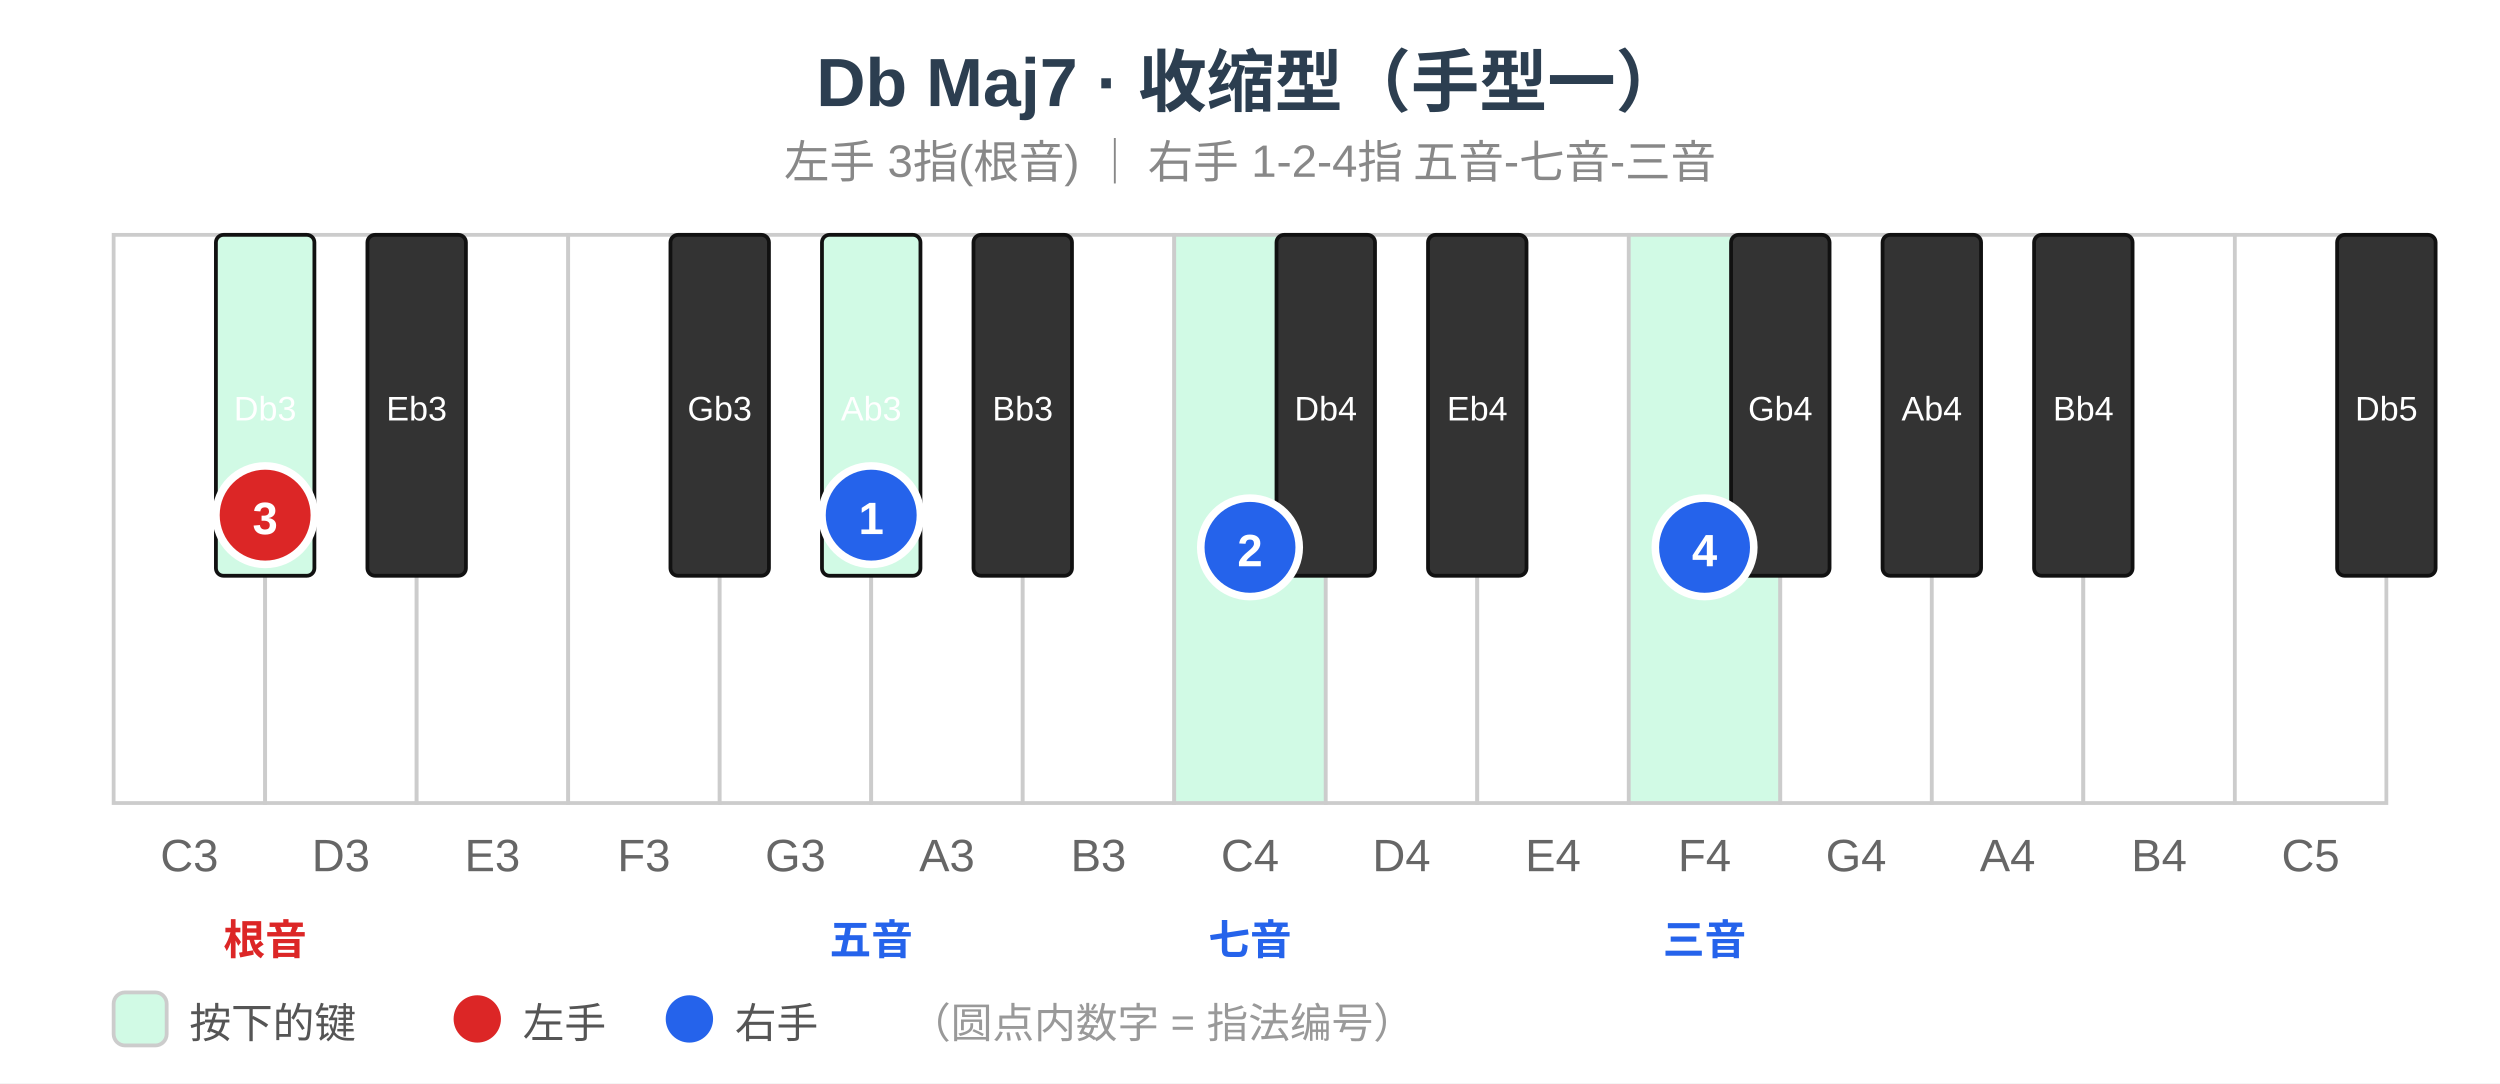
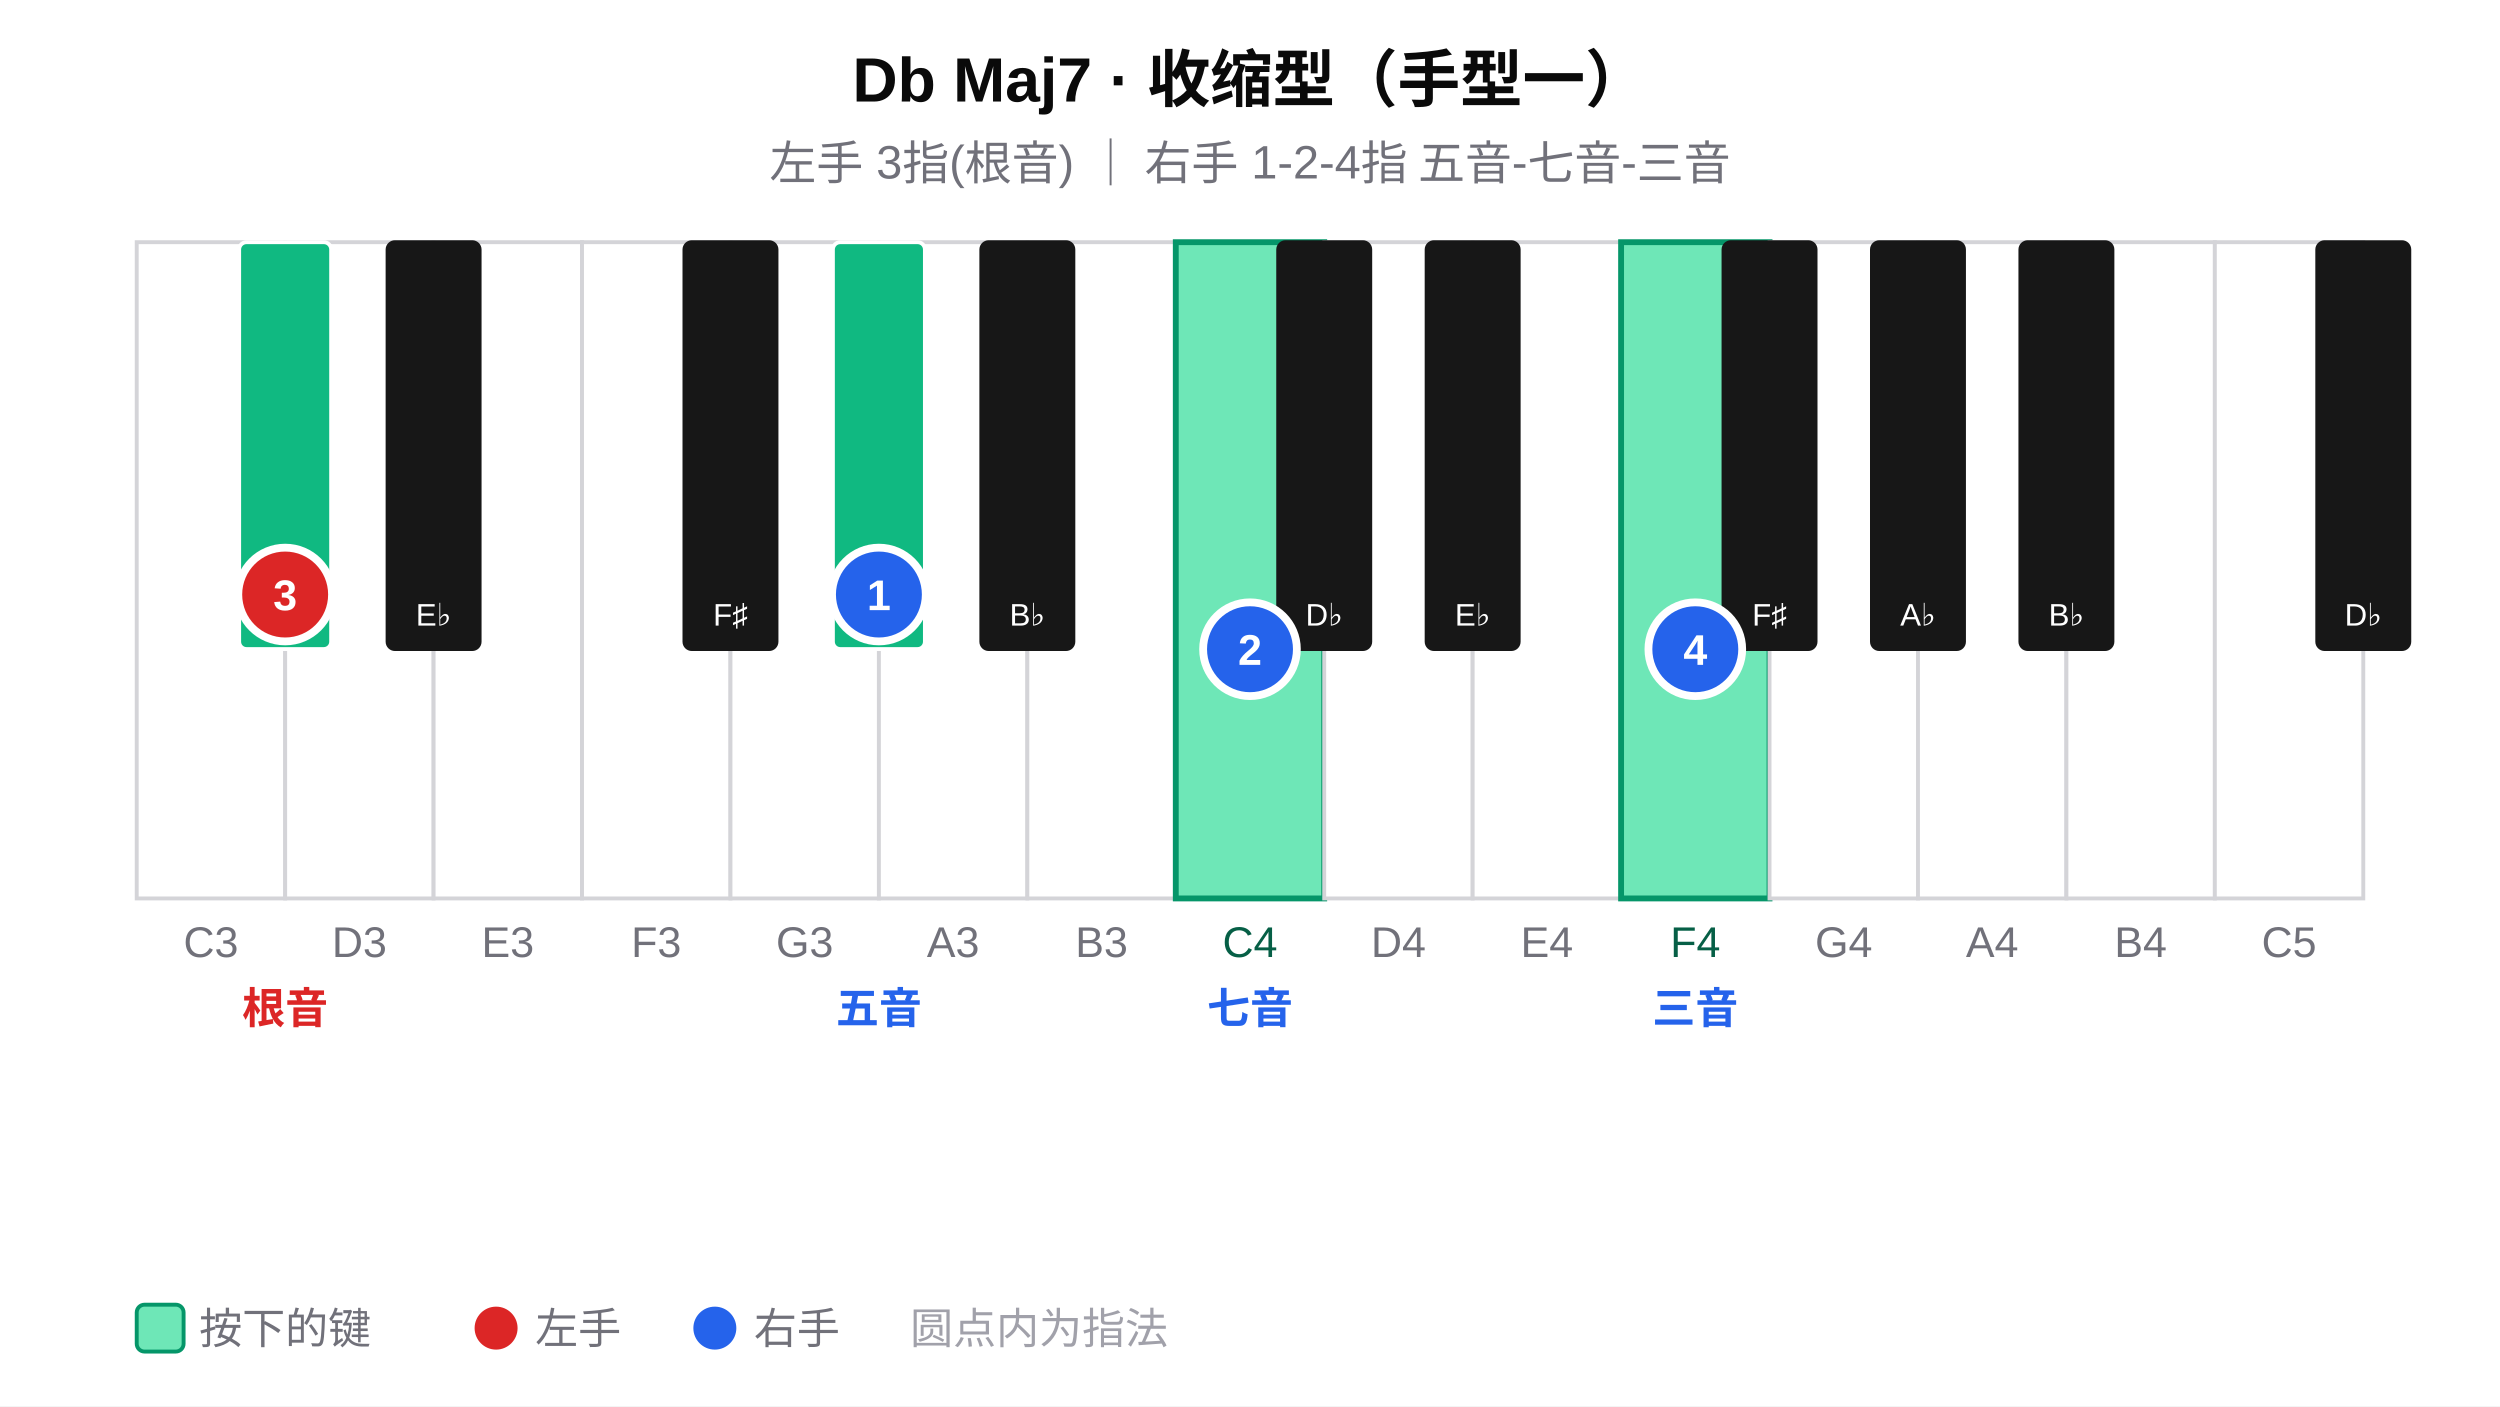
- <svg xmlns="http://www.w3.org/2000/svg" viewBox="0 0 660 286" width="660" height="286">
-   <rect width="660" height="286" fill="#ffffff" />
-   <text x="330.0" y="28" text-anchor="middle" font-family="Arial,sans-serif" font-size="18" font-weight="bold" fill="#2c3e50">Db Maj7 · 收缩型（手型一）</text>
-   <text x="330.0" y="47" text-anchor="middle" font-family="Arial,sans-serif" font-size="12" fill="#888">左手 3指(根音) ｜ 右手 1-2-4指 五音-七音-三音</text>
-   <rect x="30.0" y="62" width="40" height="150" fill="white" stroke="#ccc" stroke-width="1" />
-   <text x="50.0" y="230" text-anchor="middle" font-family="Arial,sans-serif" font-size="12" fill="#666">C3</text>
-   <rect x="70.0" y="62" width="40" height="150" fill="white" stroke="#ccc" stroke-width="1" />
-   <text x="90.0" y="230" text-anchor="middle" font-family="Arial,sans-serif" font-size="12" fill="#666">D3</text>
-   <rect x="110.0" y="62" width="40" height="150" fill="white" stroke="#ccc" stroke-width="1" />
-   <text x="130.0" y="230" text-anchor="middle" font-family="Arial,sans-serif" font-size="12" fill="#666">E3</text>
-   <rect x="150.0" y="62" width="40" height="150" fill="white" stroke="#ccc" stroke-width="1" />
-   <text x="170.0" y="230" text-anchor="middle" font-family="Arial,sans-serif" font-size="12" fill="#666">F3</text>
-   <rect x="190.0" y="62" width="40" height="150" fill="white" stroke="#ccc" stroke-width="1" />
-   <text x="210.0" y="230" text-anchor="middle" font-family="Arial,sans-serif" font-size="12" fill="#666">G3</text>
-   <rect x="230.0" y="62" width="40" height="150" fill="white" stroke="#ccc" stroke-width="1" />
-   <text x="250.0" y="230" text-anchor="middle" font-family="Arial,sans-serif" font-size="12" fill="#666">A3</text>
-   <rect x="270.0" y="62" width="40" height="150" fill="white" stroke="#ccc" stroke-width="1" />
-   <text x="290.0" y="230" text-anchor="middle" font-family="Arial,sans-serif" font-size="12" fill="#666">B3</text>
-   <rect x="310.0" y="62" width="40" height="150" fill="#d1fae5" stroke="#ccc" stroke-width="1" />
-   <text x="330.0" y="230" text-anchor="middle" font-family="Arial,sans-serif" font-size="12" fill="#666">C4</text>
-   <rect x="350.0" y="62" width="40" height="150" fill="white" stroke="#ccc" stroke-width="1" />
-   <text x="370.0" y="230" text-anchor="middle" font-family="Arial,sans-serif" font-size="12" fill="#666">D4</text>
-   <rect x="390.0" y="62" width="40" height="150" fill="white" stroke="#ccc" stroke-width="1" />
-   <text x="410.0" y="230" text-anchor="middle" font-family="Arial,sans-serif" font-size="12" fill="#666">E4</text>
-   <rect x="430.0" y="62" width="40" height="150" fill="#d1fae5" stroke="#ccc" stroke-width="1" />
-   <text x="450.0" y="230" text-anchor="middle" font-family="Arial,sans-serif" font-size="12" fill="#666">F4</text>
-   <rect x="470.0" y="62" width="40" height="150" fill="white" stroke="#ccc" stroke-width="1" />
-   <text x="490.0" y="230" text-anchor="middle" font-family="Arial,sans-serif" font-size="12" fill="#666">G4</text>
-   <rect x="510.0" y="62" width="40" height="150" fill="white" stroke="#ccc" stroke-width="1" />
-   <text x="530.0" y="230" text-anchor="middle" font-family="Arial,sans-serif" font-size="12" fill="#666">A4</text>
-   <rect x="550.0" y="62" width="40" height="150" fill="white" stroke="#ccc" stroke-width="1" />
-   <text x="570.0" y="230" text-anchor="middle" font-family="Arial,sans-serif" font-size="12" fill="#666">B4</text>
-   <rect x="590.0" y="62" width="40" height="150" fill="white" stroke="#ccc" stroke-width="1" />
-   <text x="610.0" y="230" text-anchor="middle" font-family="Arial,sans-serif" font-size="12" fill="#666">C5</text>
-   <rect x="57.0" y="62" width="26" height="90" fill="#d1fae5" stroke="#111" stroke-width="1" rx="2" />
-   <text x="70.0" y="111.0" text-anchor="middle" font-family="Arial,sans-serif" font-size="9" fill="#fff">Db3</text>
-   <rect x="97.0" y="62" width="26" height="90" fill="#333" stroke="#111" stroke-width="1" rx="2" />
-   <text x="110.0" y="111.0" text-anchor="middle" font-family="Arial,sans-serif" font-size="9" fill="#fff">Eb3</text>
-   <rect x="177.0" y="62" width="26" height="90" fill="#333" stroke="#111" stroke-width="1" rx="2" />
-   <text x="190.0" y="111.0" text-anchor="middle" font-family="Arial,sans-serif" font-size="9" fill="#fff">Gb3</text>
-   <rect x="217.0" y="62" width="26" height="90" fill="#d1fae5" stroke="#111" stroke-width="1" rx="2" />
-   <text x="230.0" y="111.0" text-anchor="middle" font-family="Arial,sans-serif" font-size="9" fill="#fff">Ab3</text>
-   <rect x="257.0" y="62" width="26" height="90" fill="#333" stroke="#111" stroke-width="1" rx="2" />
-   <text x="270.0" y="111.0" text-anchor="middle" font-family="Arial,sans-serif" font-size="9" fill="#fff">Bb3</text>
-   <rect x="337.0" y="62" width="26" height="90" fill="#333" stroke="#111" stroke-width="1" rx="2" />
-   <text x="350.0" y="111.0" text-anchor="middle" font-family="Arial,sans-serif" font-size="9" fill="#fff">Db4</text>
-   <rect x="377.0" y="62" width="26" height="90" fill="#333" stroke="#111" stroke-width="1" rx="2" />
-   <text x="390.0" y="111.0" text-anchor="middle" font-family="Arial,sans-serif" font-size="9" fill="#fff">Eb4</text>
-   <rect x="457.0" y="62" width="26" height="90" fill="#333" stroke="#111" stroke-width="1" rx="2" />
-   <text x="470.0" y="111.0" text-anchor="middle" font-family="Arial,sans-serif" font-size="9" fill="#fff">Gb4</text>
-   <rect x="497.0" y="62" width="26" height="90" fill="#333" stroke="#111" stroke-width="1" rx="2" />
-   <text x="510.0" y="111.0" text-anchor="middle" font-family="Arial,sans-serif" font-size="9" fill="#fff">Ab4</text>
-   <rect x="537.0" y="62" width="26" height="90" fill="#333" stroke="#111" stroke-width="1" rx="2" />
-   <text x="550.0" y="111.0" text-anchor="middle" font-family="Arial,sans-serif" font-size="9" fill="#fff">Bb4</text>
-   <rect x="617.0" y="62" width="26" height="90" fill="#333" stroke="#111" stroke-width="1" rx="2" />
-   <text x="630.0" y="111.0" text-anchor="middle" font-family="Arial,sans-serif" font-size="9" fill="#fff">Db5</text>
-   <circle cx="70.0" cy="136.0" r="13" fill="#dc2626" stroke="white" stroke-width="2" />
-   <text x="70.0" y="141.0" text-anchor="middle" font-family="Arial,sans-serif" font-size="12" font-weight="bold" fill="white">3</text>
-   <text x="70.0" y="252" text-anchor="middle" font-family="Arial,sans-serif" font-size="11" font-weight="bold" fill="#dc2626">根音</text>
-   <circle cx="230.0" cy="136.0" r="13" fill="#2563eb" stroke="white" stroke-width="2" />
-   <text x="230.0" y="141.0" text-anchor="middle" font-family="Arial,sans-serif" font-size="12" font-weight="bold" fill="white">1</text>
-   <text x="230.0" y="252" text-anchor="middle" font-family="Arial,sans-serif" font-size="11" font-weight="bold" fill="#2563eb">五音</text>
-   <circle cx="330.0" cy="144.5" r="13" fill="#2563eb" stroke="white" stroke-width="2" />
-   <text x="330.0" y="149.5" text-anchor="middle" font-family="Arial,sans-serif" font-size="12" font-weight="bold" fill="white">2</text>
-   <text x="330.0" y="252" text-anchor="middle" font-family="Arial,sans-serif" font-size="11" font-weight="bold" fill="#2563eb">七音</text>
-   <circle cx="450.0" cy="144.5" r="13" fill="#2563eb" stroke="white" stroke-width="2" />
-   <text x="450.0" y="149.5" text-anchor="middle" font-family="Arial,sans-serif" font-size="12" font-weight="bold" fill="white">4</text>
-   <text x="450.0" y="252" text-anchor="middle" font-family="Arial,sans-serif" font-size="11" font-weight="bold" fill="#2563eb">三音</text>
-   <rect x="30.0" y="262" width="14" height="14" rx="3" fill="#d1fae5" stroke="#ccc" stroke-width="1" />
-   <text x="50.0" y="274" font-family="Arial,sans-serif" font-size="11" fill="#555">按下的键</text>
-   <circle cx="126.0" cy="269" r="7" fill="#dc2626" stroke="white" stroke-width="1.5" />
-   <text x="138.0" y="274" font-family="Arial,sans-serif" font-size="11" fill="#555">左手</text>
-   <circle cx="182.0" cy="269" r="7" fill="#2563eb" stroke="white" stroke-width="1.5" />
-   <text x="194.0" y="274" font-family="Arial,sans-serif" font-size="11" fill="#555">右手</text>
-   <text x="240.0" y="274" font-family="Arial,sans-serif" font-size="11" fill="#999">（圆点内数字 = 指法编号）</text>
+ <svg xmlns="http://www.w3.org/2000/svg" viewBox="0 0 640 360" width="640" height="360">
+   <rect width="640" height="360" fill="#FFFFFF" />
+   <text x="320.0" y="26" text-anchor="middle" font-family="Arial, Helvetica, sans-serif" font-size="16" font-weight="bold" fill="#0A0A0A">Db Maj7 · 收缩型（手型一）</text>
+   <text x="320.0" y="46" text-anchor="middle" font-family="Arial, Helvetica, sans-serif" font-size="12" fill="#71717A">左手 3指(根音) ｜ 右手 1-2-4指 五音-七音-三音</text>
+   <rect x="35.00" y="62.00" width="38.00" height="168.00" rx="0" ry="0" fill="#FFFFFF" stroke="#D4D4D8" stroke-width="1" />
+   <text x="54.00" y="245.00" text-anchor="middle" font-family="Arial, Helvetica, sans-serif" font-size="11" fill="#71717A">C3</text>
+   <rect x="73.00" y="62.00" width="38.00" height="168.00" rx="0" ry="0" fill="#FFFFFF" stroke="#D4D4D8" stroke-width="1" />
+   <text x="92.00" y="245.00" text-anchor="middle" font-family="Arial, Helvetica, sans-serif" font-size="11" fill="#71717A">D3</text>
+   <rect x="111.00" y="62.00" width="38.00" height="168.00" rx="0" ry="0" fill="#FFFFFF" stroke="#D4D4D8" stroke-width="1" />
+   <text x="130.00" y="245.00" text-anchor="middle" font-family="Arial, Helvetica, sans-serif" font-size="11" fill="#71717A">E3</text>
+   <rect x="149.00" y="62.00" width="38.00" height="168.00" rx="0" ry="0" fill="#FFFFFF" stroke="#D4D4D8" stroke-width="1" />
+   <text x="168.00" y="245.00" text-anchor="middle" font-family="Arial, Helvetica, sans-serif" font-size="11" fill="#71717A">F3</text>
+   <rect x="187.00" y="62.00" width="38.00" height="168.00" rx="0" ry="0" fill="#FFFFFF" stroke="#D4D4D8" stroke-width="1" />
+   <text x="206.00" y="245.00" text-anchor="middle" font-family="Arial, Helvetica, sans-serif" font-size="11" fill="#71717A">G3</text>
+   <rect x="225.00" y="62.00" width="38.00" height="168.00" rx="0" ry="0" fill="#FFFFFF" stroke="#D4D4D8" stroke-width="1" />
+   <text x="244.00" y="245.00" text-anchor="middle" font-family="Arial, Helvetica, sans-serif" font-size="11" fill="#71717A">A3</text>
+   <rect x="263.00" y="62.00" width="38.00" height="168.00" rx="0" ry="0" fill="#FFFFFF" stroke="#D4D4D8" stroke-width="1" />
+   <text x="282.00" y="245.00" text-anchor="middle" font-family="Arial, Helvetica, sans-serif" font-size="11" fill="#71717A">B3</text>
+   <rect x="301.00" y="62.00" width="38.00" height="168.00" rx="0" ry="0" fill="#6EE7B7" stroke="#059669" stroke-width="1.5" />
+   <text x="320.00" y="245.00" text-anchor="middle" font-family="Arial, Helvetica, sans-serif" font-size="11" fill="#065F46">C4</text>
+   <rect x="339.00" y="62.00" width="38.00" height="168.00" rx="0" ry="0" fill="#FFFFFF" stroke="#D4D4D8" stroke-width="1" />
+   <text x="358.00" y="245.00" text-anchor="middle" font-family="Arial, Helvetica, sans-serif" font-size="11" fill="#71717A">D4</text>
+   <rect x="377.00" y="62.00" width="38.00" height="168.00" rx="0" ry="0" fill="#FFFFFF" stroke="#D4D4D8" stroke-width="1" />
+   <text x="396.00" y="245.00" text-anchor="middle" font-family="Arial, Helvetica, sans-serif" font-size="11" fill="#71717A">E4</text>
+   <rect x="415.00" y="62.00" width="38.00" height="168.00" rx="0" ry="0" fill="#6EE7B7" stroke="#059669" stroke-width="1.5" />
+   <text x="434.00" y="245.00" text-anchor="middle" font-family="Arial, Helvetica, sans-serif" font-size="11" fill="#065F46">F4</text>
+   <rect x="453.00" y="62.00" width="38.00" height="168.00" rx="0" ry="0" fill="#FFFFFF" stroke="#D4D4D8" stroke-width="1" />
+   <text x="472.00" y="245.00" text-anchor="middle" font-family="Arial, Helvetica, sans-serif" font-size="11" fill="#71717A">G4</text>
+   <rect x="491.00" y="62.00" width="38.00" height="168.00" rx="0" ry="0" fill="#FFFFFF" stroke="#D4D4D8" stroke-width="1" />
+   <text x="510.00" y="245.00" text-anchor="middle" font-family="Arial, Helvetica, sans-serif" font-size="11" fill="#71717A">A4</text>
+   <rect x="529.00" y="62.00" width="38.00" height="168.00" rx="0" ry="0" fill="#FFFFFF" stroke="#D4D4D8" stroke-width="1" />
+   <text x="548.00" y="245.00" text-anchor="middle" font-family="Arial, Helvetica, sans-serif" font-size="11" fill="#71717A">B4</text>
+   <rect x="567.00" y="62.00" width="38.00" height="168.00" rx="0" ry="0" fill="#FFFFFF" stroke="#D4D4D8" stroke-width="1" />
+   <text x="586.00" y="245.00" text-anchor="middle" font-family="Arial, Helvetica, sans-serif" font-size="11" fill="#71717A">C5</text>
+   <rect x="61.22" y="62.00" width="23.56" height="104.16" rx="1.88" fill="#10B981" stroke="#FFFFFF" stroke-width="1" />
+   <text x="73.00" y="160.16" text-anchor="middle" font-family="Arial, Helvetica, sans-serif" font-size="8" fill="#FFFFFF">D♭</text>
+   <rect x="99.22" y="62.00" width="23.56" height="104.16" rx="1.88" fill="#171717" stroke="#171717" stroke-width="1" />
+   <text x="111.00" y="160.16" text-anchor="middle" font-family="Arial, Helvetica, sans-serif" font-size="8" fill="#FFFFFF">E♭</text>
+   <rect x="175.22" y="62.00" width="23.56" height="104.16" rx="1.88" fill="#171717" stroke="#171717" stroke-width="1" />
+   <text x="187.00" y="160.16" text-anchor="middle" font-family="Arial, Helvetica, sans-serif" font-size="8" fill="#FFFFFF">F♯</text>
+   <rect x="213.22" y="62.00" width="23.56" height="104.16" rx="1.88" fill="#10B981" stroke="#FFFFFF" stroke-width="1" />
+   <text x="225.00" y="160.16" text-anchor="middle" font-family="Arial, Helvetica, sans-serif" font-size="8" fill="#FFFFFF">A♭</text>
+   <rect x="251.22" y="62.00" width="23.56" height="104.16" rx="1.88" fill="#171717" stroke="#171717" stroke-width="1" />
+   <text x="263.00" y="160.16" text-anchor="middle" font-family="Arial, Helvetica, sans-serif" font-size="8" fill="#FFFFFF">B♭</text>
+   <rect x="327.22" y="62.00" width="23.56" height="104.16" rx="1.88" fill="#171717" stroke="#171717" stroke-width="1" />
+   <text x="339.00" y="160.16" text-anchor="middle" font-family="Arial, Helvetica, sans-serif" font-size="8" fill="#FFFFFF">D♭</text>
+   <rect x="365.22" y="62.00" width="23.56" height="104.16" rx="1.88" fill="#171717" stroke="#171717" stroke-width="1" />
+   <text x="377.00" y="160.16" text-anchor="middle" font-family="Arial, Helvetica, sans-serif" font-size="8" fill="#FFFFFF">E♭</text>
+   <rect x="441.22" y="62.00" width="23.56" height="104.16" rx="1.88" fill="#171717" stroke="#171717" stroke-width="1" />
+   <text x="453.00" y="160.16" text-anchor="middle" font-family="Arial, Helvetica, sans-serif" font-size="8" fill="#FFFFFF">F♯</text>
+   <rect x="479.22" y="62.00" width="23.56" height="104.16" rx="1.88" fill="#171717" stroke="#171717" stroke-width="1" />
+   <text x="491.00" y="160.16" text-anchor="middle" font-family="Arial, Helvetica, sans-serif" font-size="8" fill="#FFFFFF">A♭</text>
+   <rect x="517.22" y="62.00" width="23.56" height="104.16" rx="1.88" fill="#171717" stroke="#171717" stroke-width="1" />
+   <text x="529.00" y="160.16" text-anchor="middle" font-family="Arial, Helvetica, sans-serif" font-size="8" fill="#FFFFFF">B♭</text>
+   <rect x="593.22" y="62.00" width="23.56" height="104.16" rx="1.88" fill="#171717" stroke="#171717" stroke-width="1" />
+   <text x="605.00" y="160.16" text-anchor="middle" font-family="Arial, Helvetica, sans-serif" font-size="8" fill="#FFFFFF">D♭</text>
+   <circle cx="73.0" cy="152.2" r="12" fill="#DC2626" stroke="#FFFFFF" stroke-width="2" />
+   <text x="73.0" y="156.2" text-anchor="middle" font-family="Arial, Helvetica, sans-serif" font-size="11" font-weight="bold" fill="#FFFFFF">3</text>
+   <text x="73.0" y="262" text-anchor="middle" font-family="Arial, Helvetica, sans-serif" font-size="11" font-weight="bold" fill="#DC2626">根音</text>
+   <circle cx="225.0" cy="152.2" r="12" fill="#2563EB" stroke="#FFFFFF" stroke-width="2" />
+   <text x="225.0" y="156.2" text-anchor="middle" font-family="Arial, Helvetica, sans-serif" font-size="11" font-weight="bold" fill="#FFFFFF">1</text>
+   <text x="225.0" y="262" text-anchor="middle" font-family="Arial, Helvetica, sans-serif" font-size="11" font-weight="bold" fill="#2563EB">五音</text>
+   <circle cx="320.0" cy="166.2" r="12" fill="#2563EB" stroke="#FFFFFF" stroke-width="2" />
+   <text x="320.0" y="170.2" text-anchor="middle" font-family="Arial, Helvetica, sans-serif" font-size="11" font-weight="bold" fill="#FFFFFF">2</text>
+   <text x="320.0" y="262" text-anchor="middle" font-family="Arial, Helvetica, sans-serif" font-size="11" font-weight="bold" fill="#2563EB">七音</text>
+   <circle cx="434.0" cy="166.2" r="12" fill="#2563EB" stroke="#FFFFFF" stroke-width="2" />
+   <text x="434.0" y="170.2" text-anchor="middle" font-family="Arial, Helvetica, sans-serif" font-size="11" font-weight="bold" fill="#FFFFFF">4</text>
+   <text x="434.0" y="262" text-anchor="middle" font-family="Arial, Helvetica, sans-serif" font-size="11" font-weight="bold" fill="#2563EB">三音</text>
+   <rect x="35.0" y="334" width="12" height="12" rx="2" fill="#6EE7B7" stroke="#059669" stroke-width="1" />
+   <text x="51.0" y="344" font-family="Arial, Helvetica, sans-serif" font-size="11" fill="#71717A">按下的键</text>
+   <circle cx="127.0" cy="340" r="6" fill="#DC2626" stroke="#FFFFFF" stroke-width="1" />
+   <text x="137.0" y="344" font-family="Arial, Helvetica, sans-serif" font-size="11" fill="#71717A">左手</text>
+   <circle cx="183.0" cy="340" r="6" fill="#2563EB" stroke="#FFFFFF" stroke-width="1" />
+   <text x="193.0" y="344" font-family="Arial, Helvetica, sans-serif" font-size="11" fill="#71717A">右手</text>
+   <text x="233.0" y="344" font-family="Arial, Helvetica, sans-serif" font-size="11" fill="#A1A1AA">圆点内为指法</text>
</svg>
